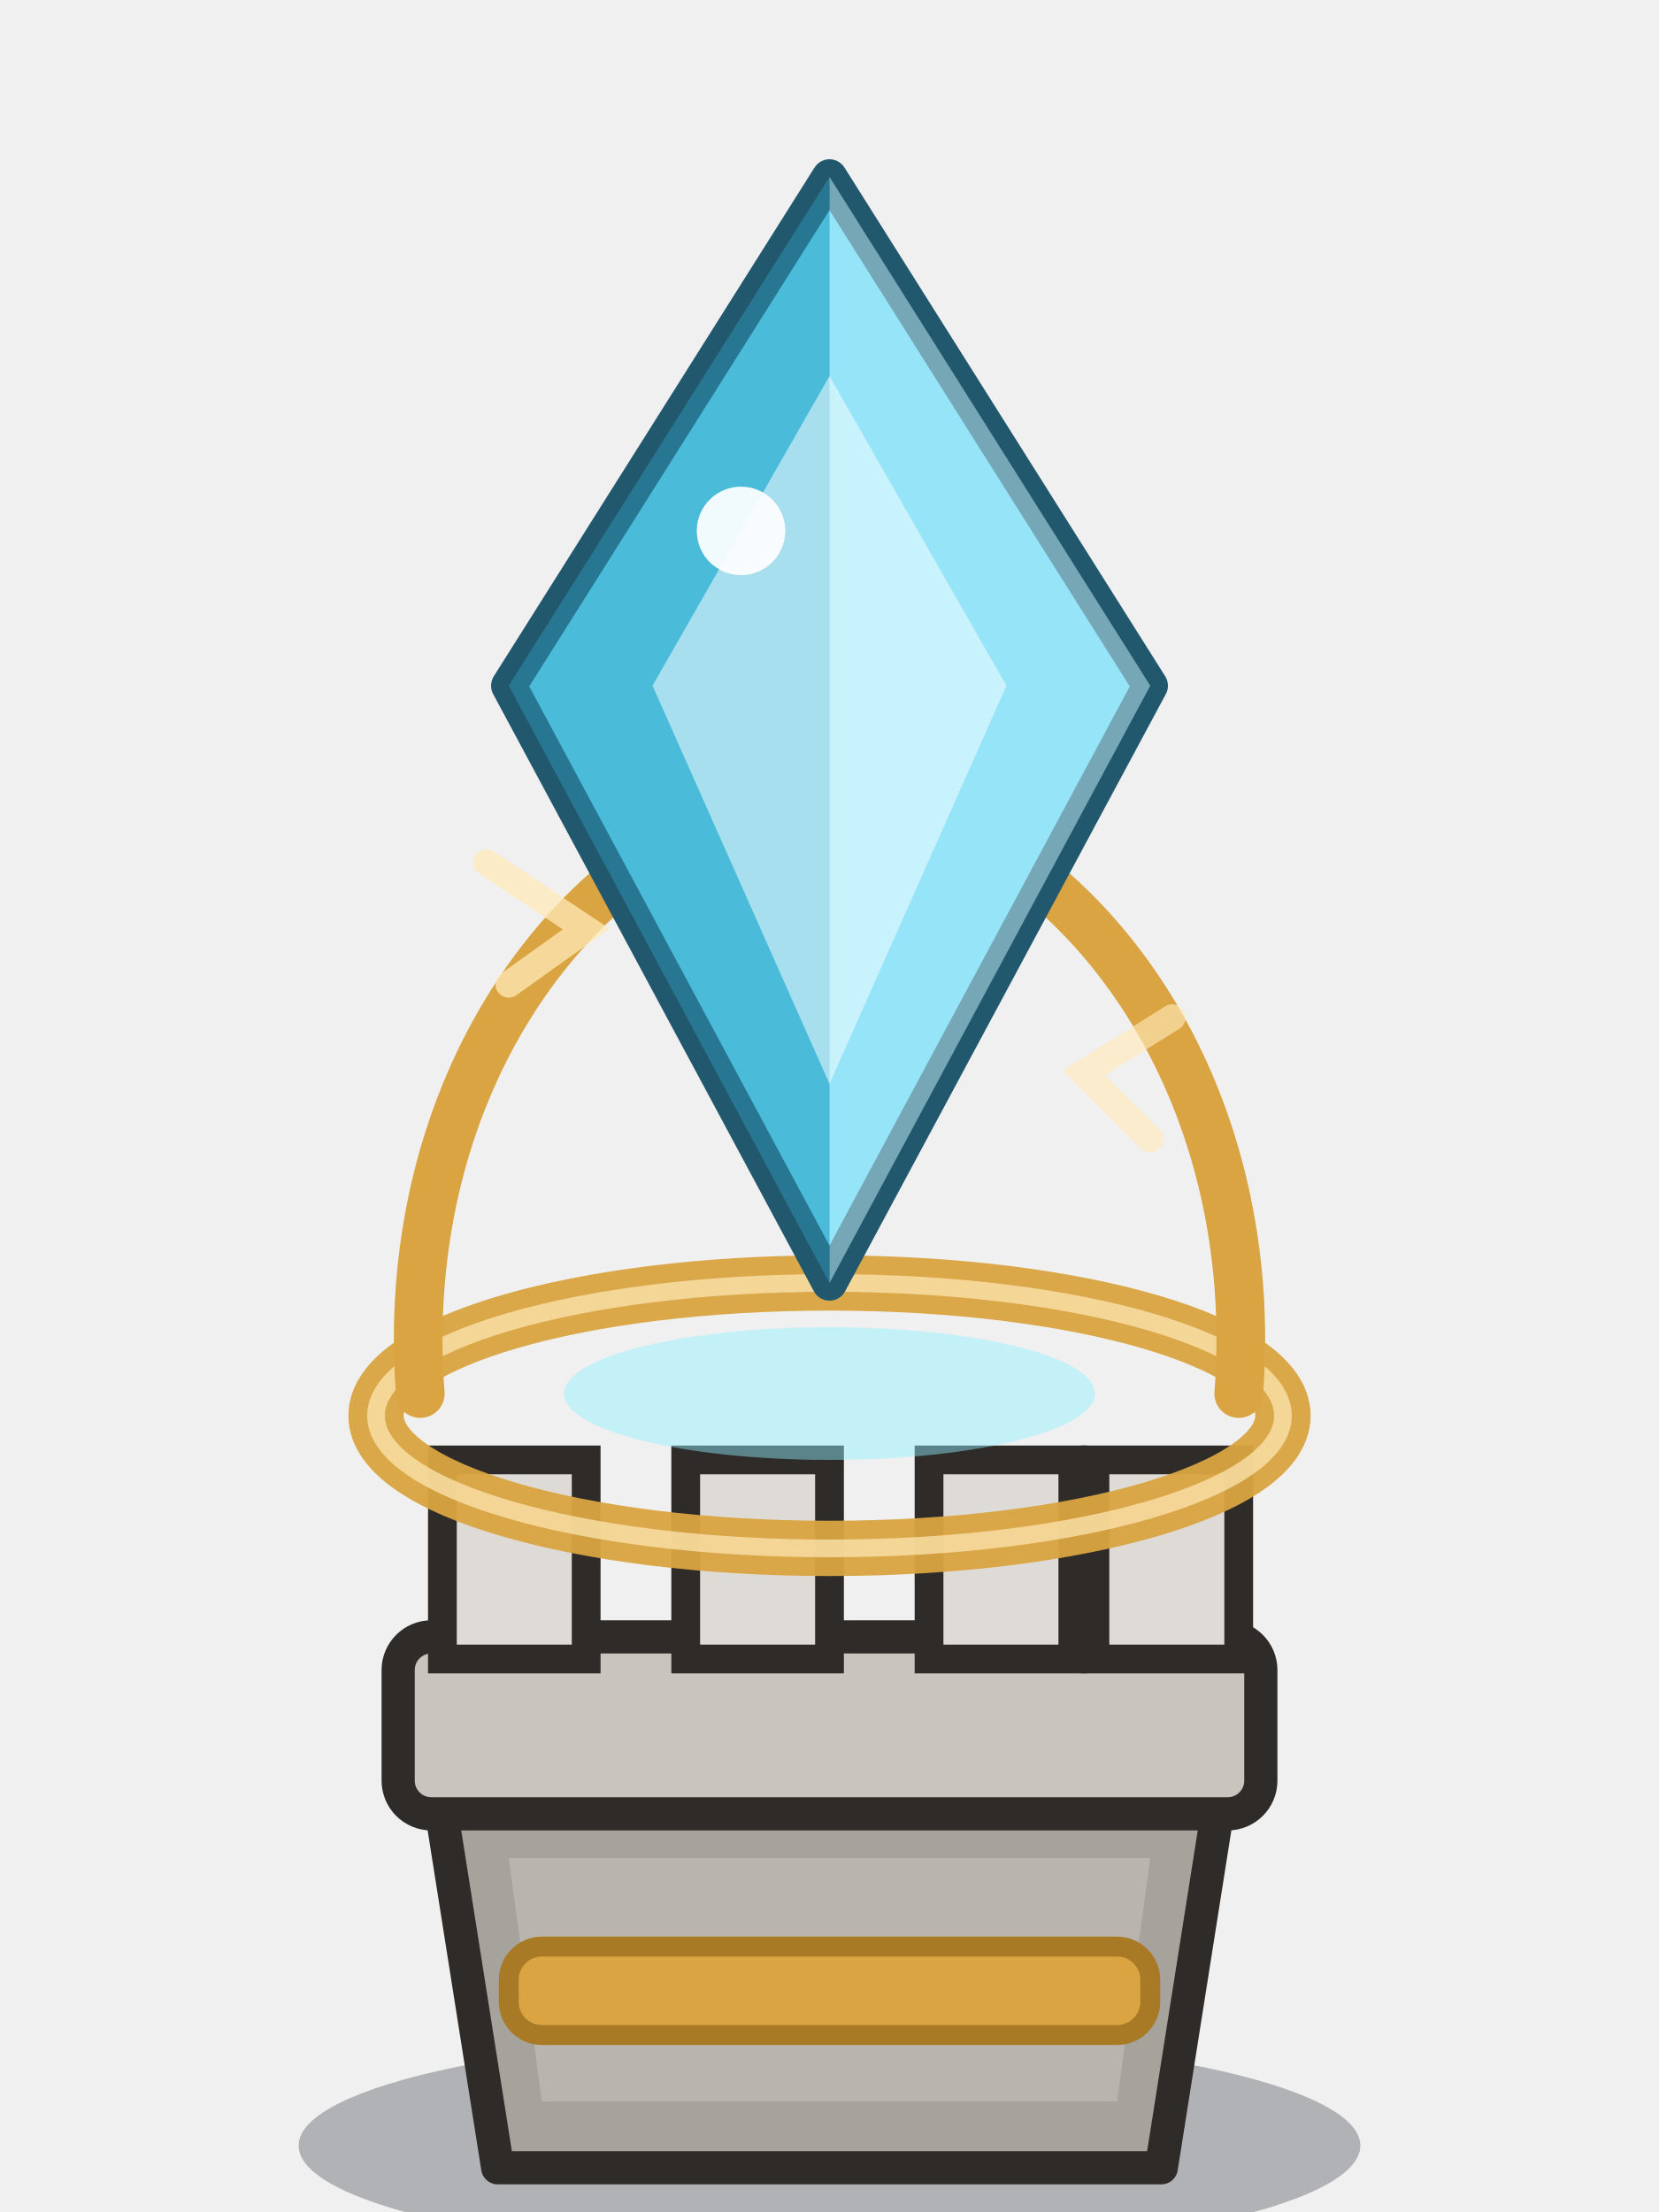
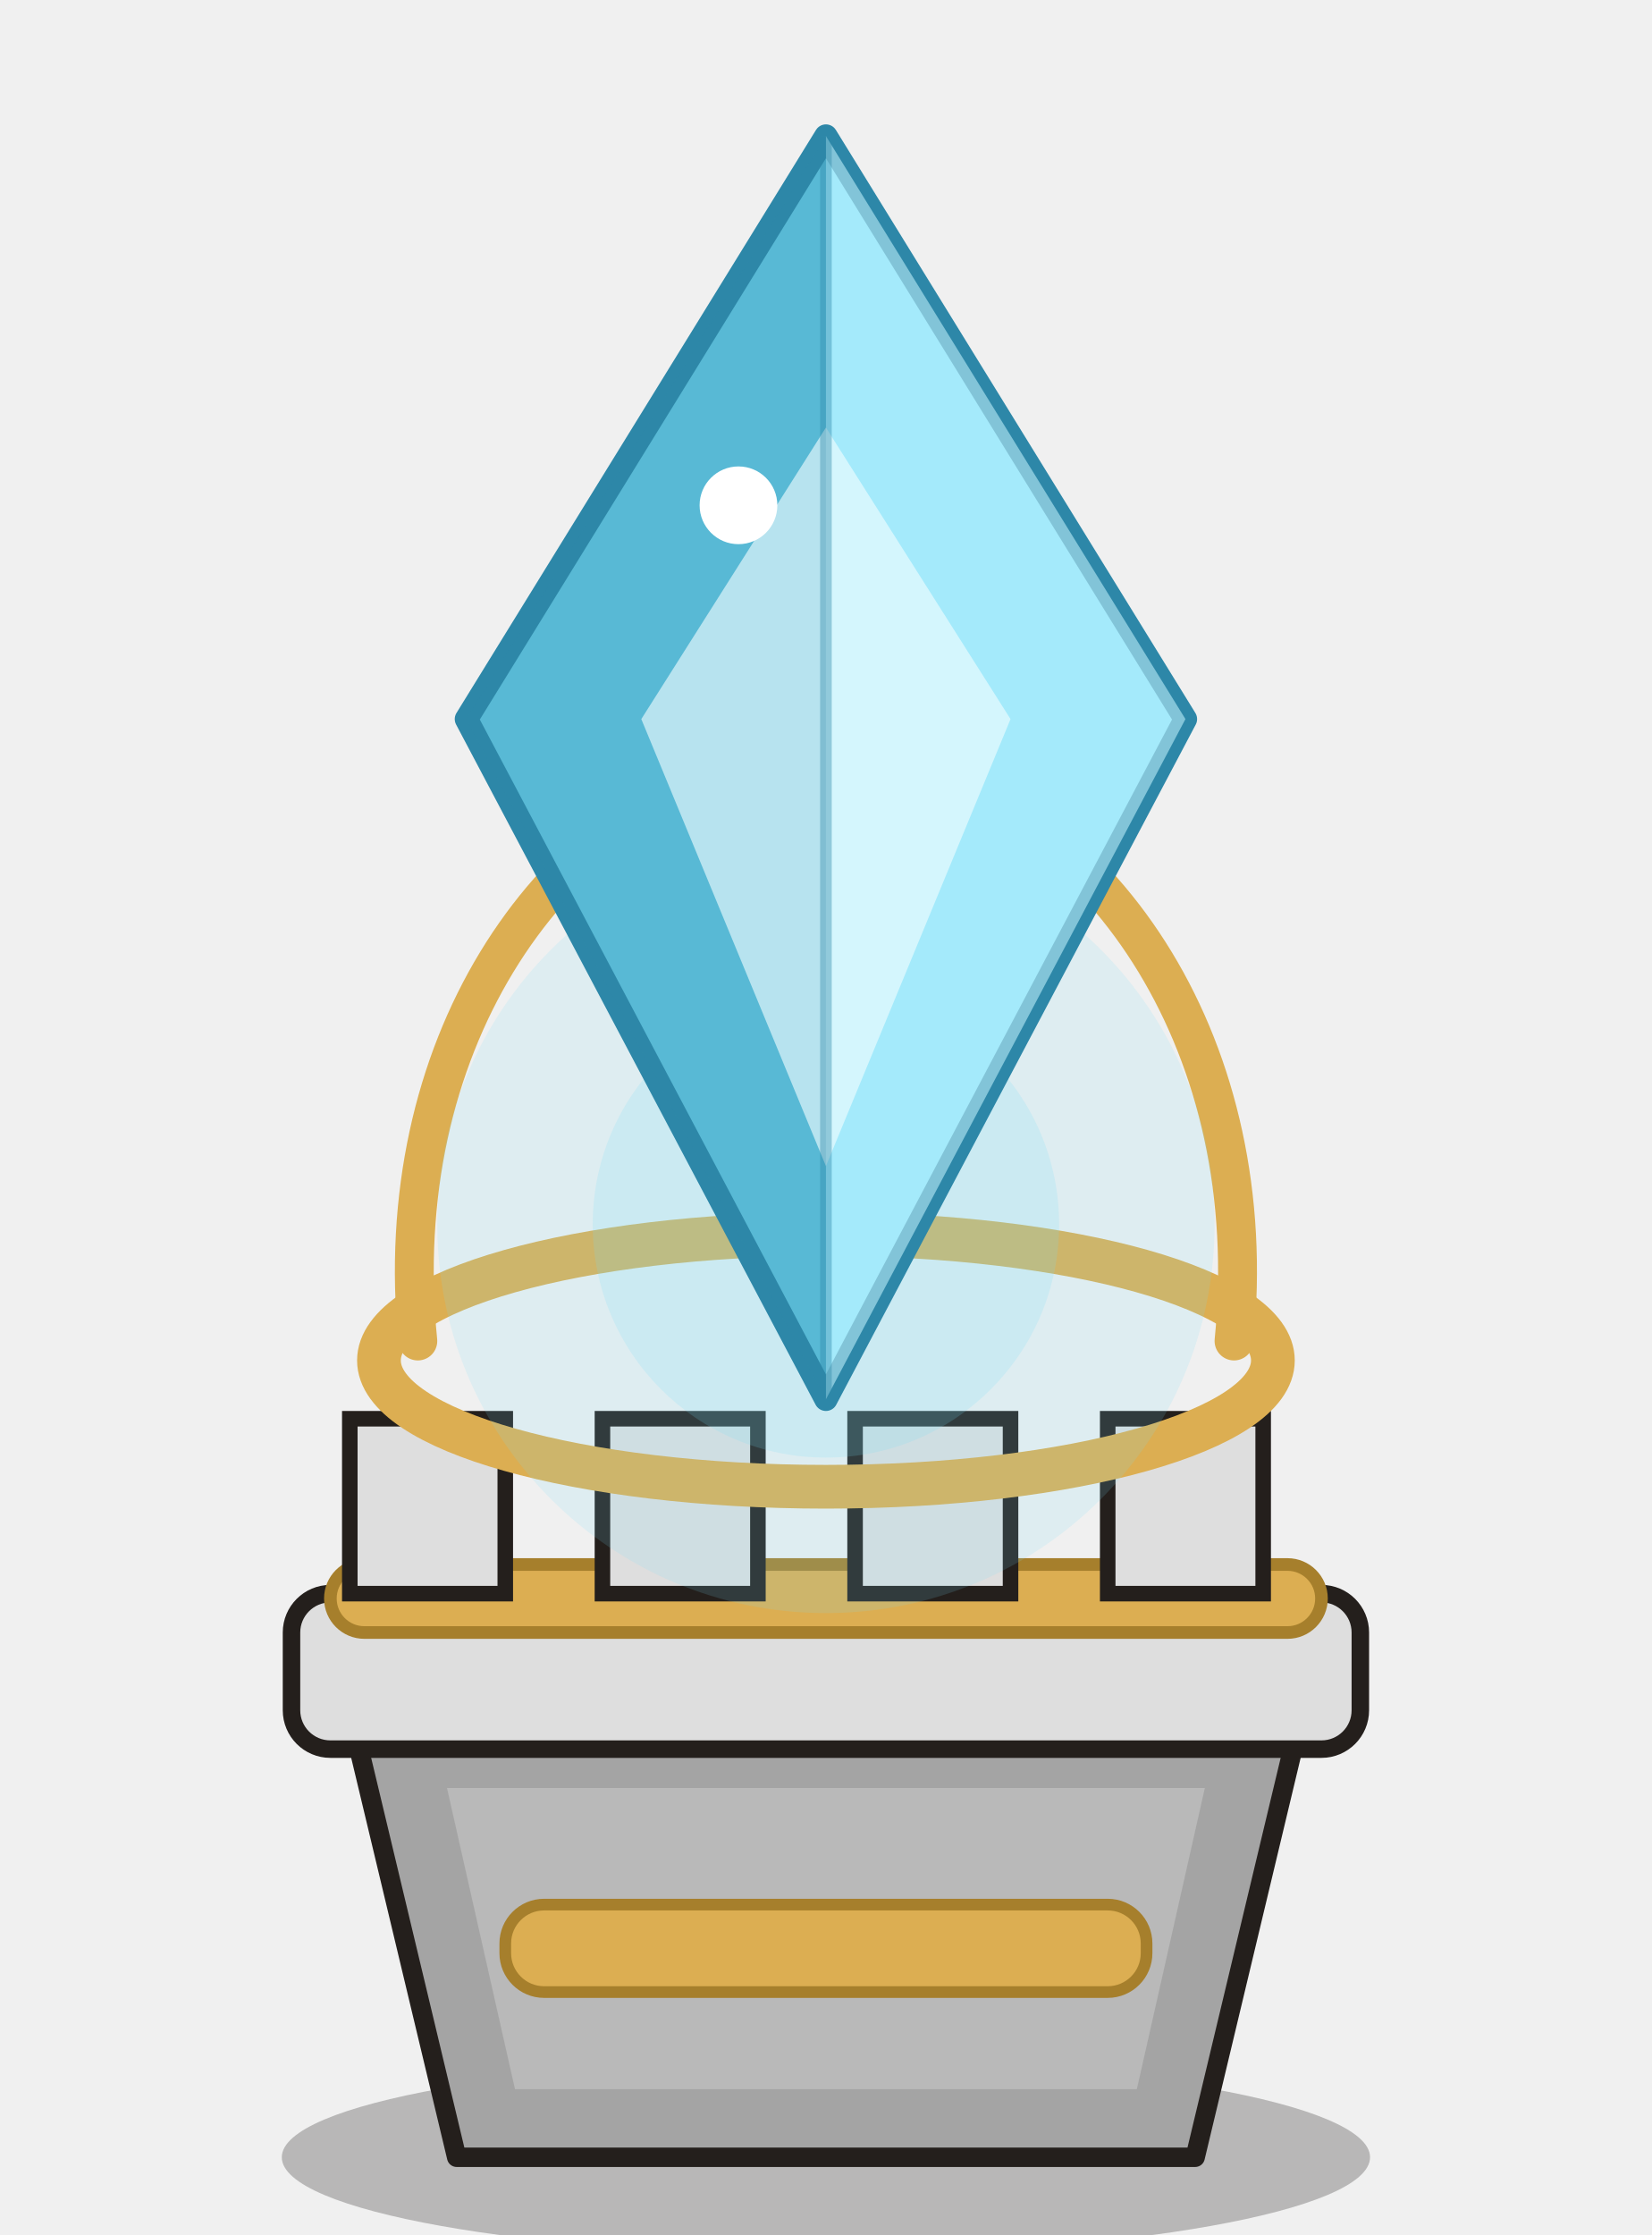
- <svg xmlns="http://www.w3.org/2000/svg" width="150" height="200" viewBox="0 0 150 200">
-   <ellipse cx="75" cy="194" rx="48" ry="10" fill="#0b1220" opacity="0.28" />
-   <polygon points="45,196 105,196 111,158 39,158" fill="#a6a29c" stroke="#2f2b28" stroke-width="3" stroke-linejoin="round" />
-   <polygon points="49,190 101,190 104,168 46,168" fill="#c8c4be" opacity="0.55" />
-   <rect x="36" y="148" width="78" height="16" rx="3" fill="#c8c4be" stroke="#2f2b28" stroke-width="3" />
-   <rect x="40" y="132" width="13" height="18" fill="#dedbd6" stroke="#2f2b28" stroke-width="2.6" />
-   <rect x="62" y="132" width="13" height="18" fill="#dedbd6" stroke="#2f2b28" stroke-width="2.6" />
-   <rect x="84" y="132" width="13" height="18" fill="#dedbd6" stroke="#2f2b28" stroke-width="2.6" />
-   <rect x="99" y="132" width="13" height="18" fill="#dedbd6" stroke="#2f2b28" stroke-width="2.6" />
-   <rect x="46" y="176" width="58" height="8" rx="3" fill="#d9a441" stroke="#a97a26" stroke-width="1.8" />
-   <ellipse cx="75" cy="128" rx="41" ry="12" fill="none" stroke="#d9a441" stroke-width="5" opacity="0.95" />
-   <ellipse cx="75" cy="128" rx="41" ry="12" fill="none" stroke="#ffe9b8" stroke-width="1.6" opacity="0.7" />
-   <path d="M38 126 C36 100 50 78 70 72" fill="none" stroke="#d9a441" stroke-width="4.4" stroke-linecap="round" />
-   <path d="M112 126 C114 100 100 78 80 72" fill="none" stroke="#d9a441" stroke-width="4.4" stroke-linecap="round" />
-   <ellipse cx="75" cy="126" rx="24" ry="6" fill="#8ff0ff" opacity="0.45" />
-   <path d="M75 16 L104 62 L75 116 L46 62 Z" fill="#63d3f0" stroke="#22586e" stroke-width="3.2" stroke-linejoin="round" />
-   <path d="M75 16 L104 62 L75 116 Z" fill="#c8f6ff" opacity="0.5" />
-   <path d="M75 16 L46 62 L75 116 Z" fill="#2f9dbe" opacity="0.45" />
-   <path d="M75 34 L91 62 L75 98 L59 62 Z" fill="#f2fdff" opacity="0.55" />
-   <circle cx="67" cy="48" r="4" fill="#ffffff" opacity="0.92" />
-   <path d="M44 78 l9 6 l-7 5" fill="none" stroke="#ffe9b8" stroke-width="2.4" opacity="0.75" stroke-linecap="round" />
-   <path d="M106 92 l-8 5 l6 6" fill="none" stroke="#ffe9b8" stroke-width="2.4" opacity="0.65" stroke-linecap="round" />
+ <svg xmlns="http://www.w3.org/2000/svg" width="170" height="230" viewBox="0 0 170 230">
+   <ellipse cx="85" cy="222" rx="56" ry="10" fill="#181513" opacity="0.26" />
+   <polygon points="47,222 123,222 134,176 36,176" fill="#a4a4a4" stroke="#241f1c" stroke-width="2" stroke-linejoin="round" />
+   <polygon points="53,215 117,215 124,184 46,184" fill="#c6c6c6" opacity="0.6" />
+   <rect x="30" y="164" width="110" height="16" rx="4" fill="#dedede" stroke="#241f1c" stroke-width="1.8" />
+   <rect x="34" y="161" width="102" height="7" rx="3.5" fill="#dcae52" stroke="#a67f2c" stroke-width="1.3" />
+   <rect x="36" y="146" width="16" height="18" fill="#dedede" stroke="#241f1c" stroke-width="1.6" />
+   <rect x="62" y="146" width="16" height="18" fill="#dedede" stroke="#241f1c" stroke-width="1.6" />
+   <rect x="88" y="146" width="16" height="18" fill="#dedede" stroke="#241f1c" stroke-width="1.6" />
+   <rect x="114" y="146" width="16" height="18" fill="#dedede" stroke="#241f1c" stroke-width="1.6" />
+   <rect x="52" y="196" width="66" height="9" rx="4" fill="#dcae52" stroke="#a67f2c" stroke-width="1.2" />
+   <ellipse cx="85" cy="140" rx="46" ry="13" fill="none" stroke="#dcae52" stroke-width="4.5" />
+   <path d="M43 138 C40 108 56 84 78 78" fill="none" stroke="#dcae52" stroke-width="4" stroke-linecap="round" />
+   <path d="M127 138 C130 108 114 84 92 78" fill="none" stroke="#dcae52" stroke-width="4" stroke-linecap="round" />
+   <circle cx="85" cy="126" r="40" fill="#77dcf6" opacity="0.15" />
+   <circle cx="85" cy="126" r="24" fill="#77dcf6" opacity="0.18" />
+   <polygon points="85,14 122,74 85,144 48,74" fill="#77dcf6" stroke="#2d87a8" stroke-width="2.4" stroke-linejoin="round" />
+   <polygon points="85,14 122,74 85,144" fill="#c8f6ff" opacity="0.55" />
+   <polygon points="85,14 48,74 85,144" fill="#2d87a8" opacity="0.42" />
+   <polygon points="85,44 104,74 85,120 66,74" fill="#f2fdff" opacity="0.62" />
+   <line x1="85" y1="14" x2="85" y2="144" stroke="#2d87a8" stroke-width="1.2" opacity="0.4" />
+   <circle cx="76" cy="52" r="4" fill="#ffffff" />
</svg>
